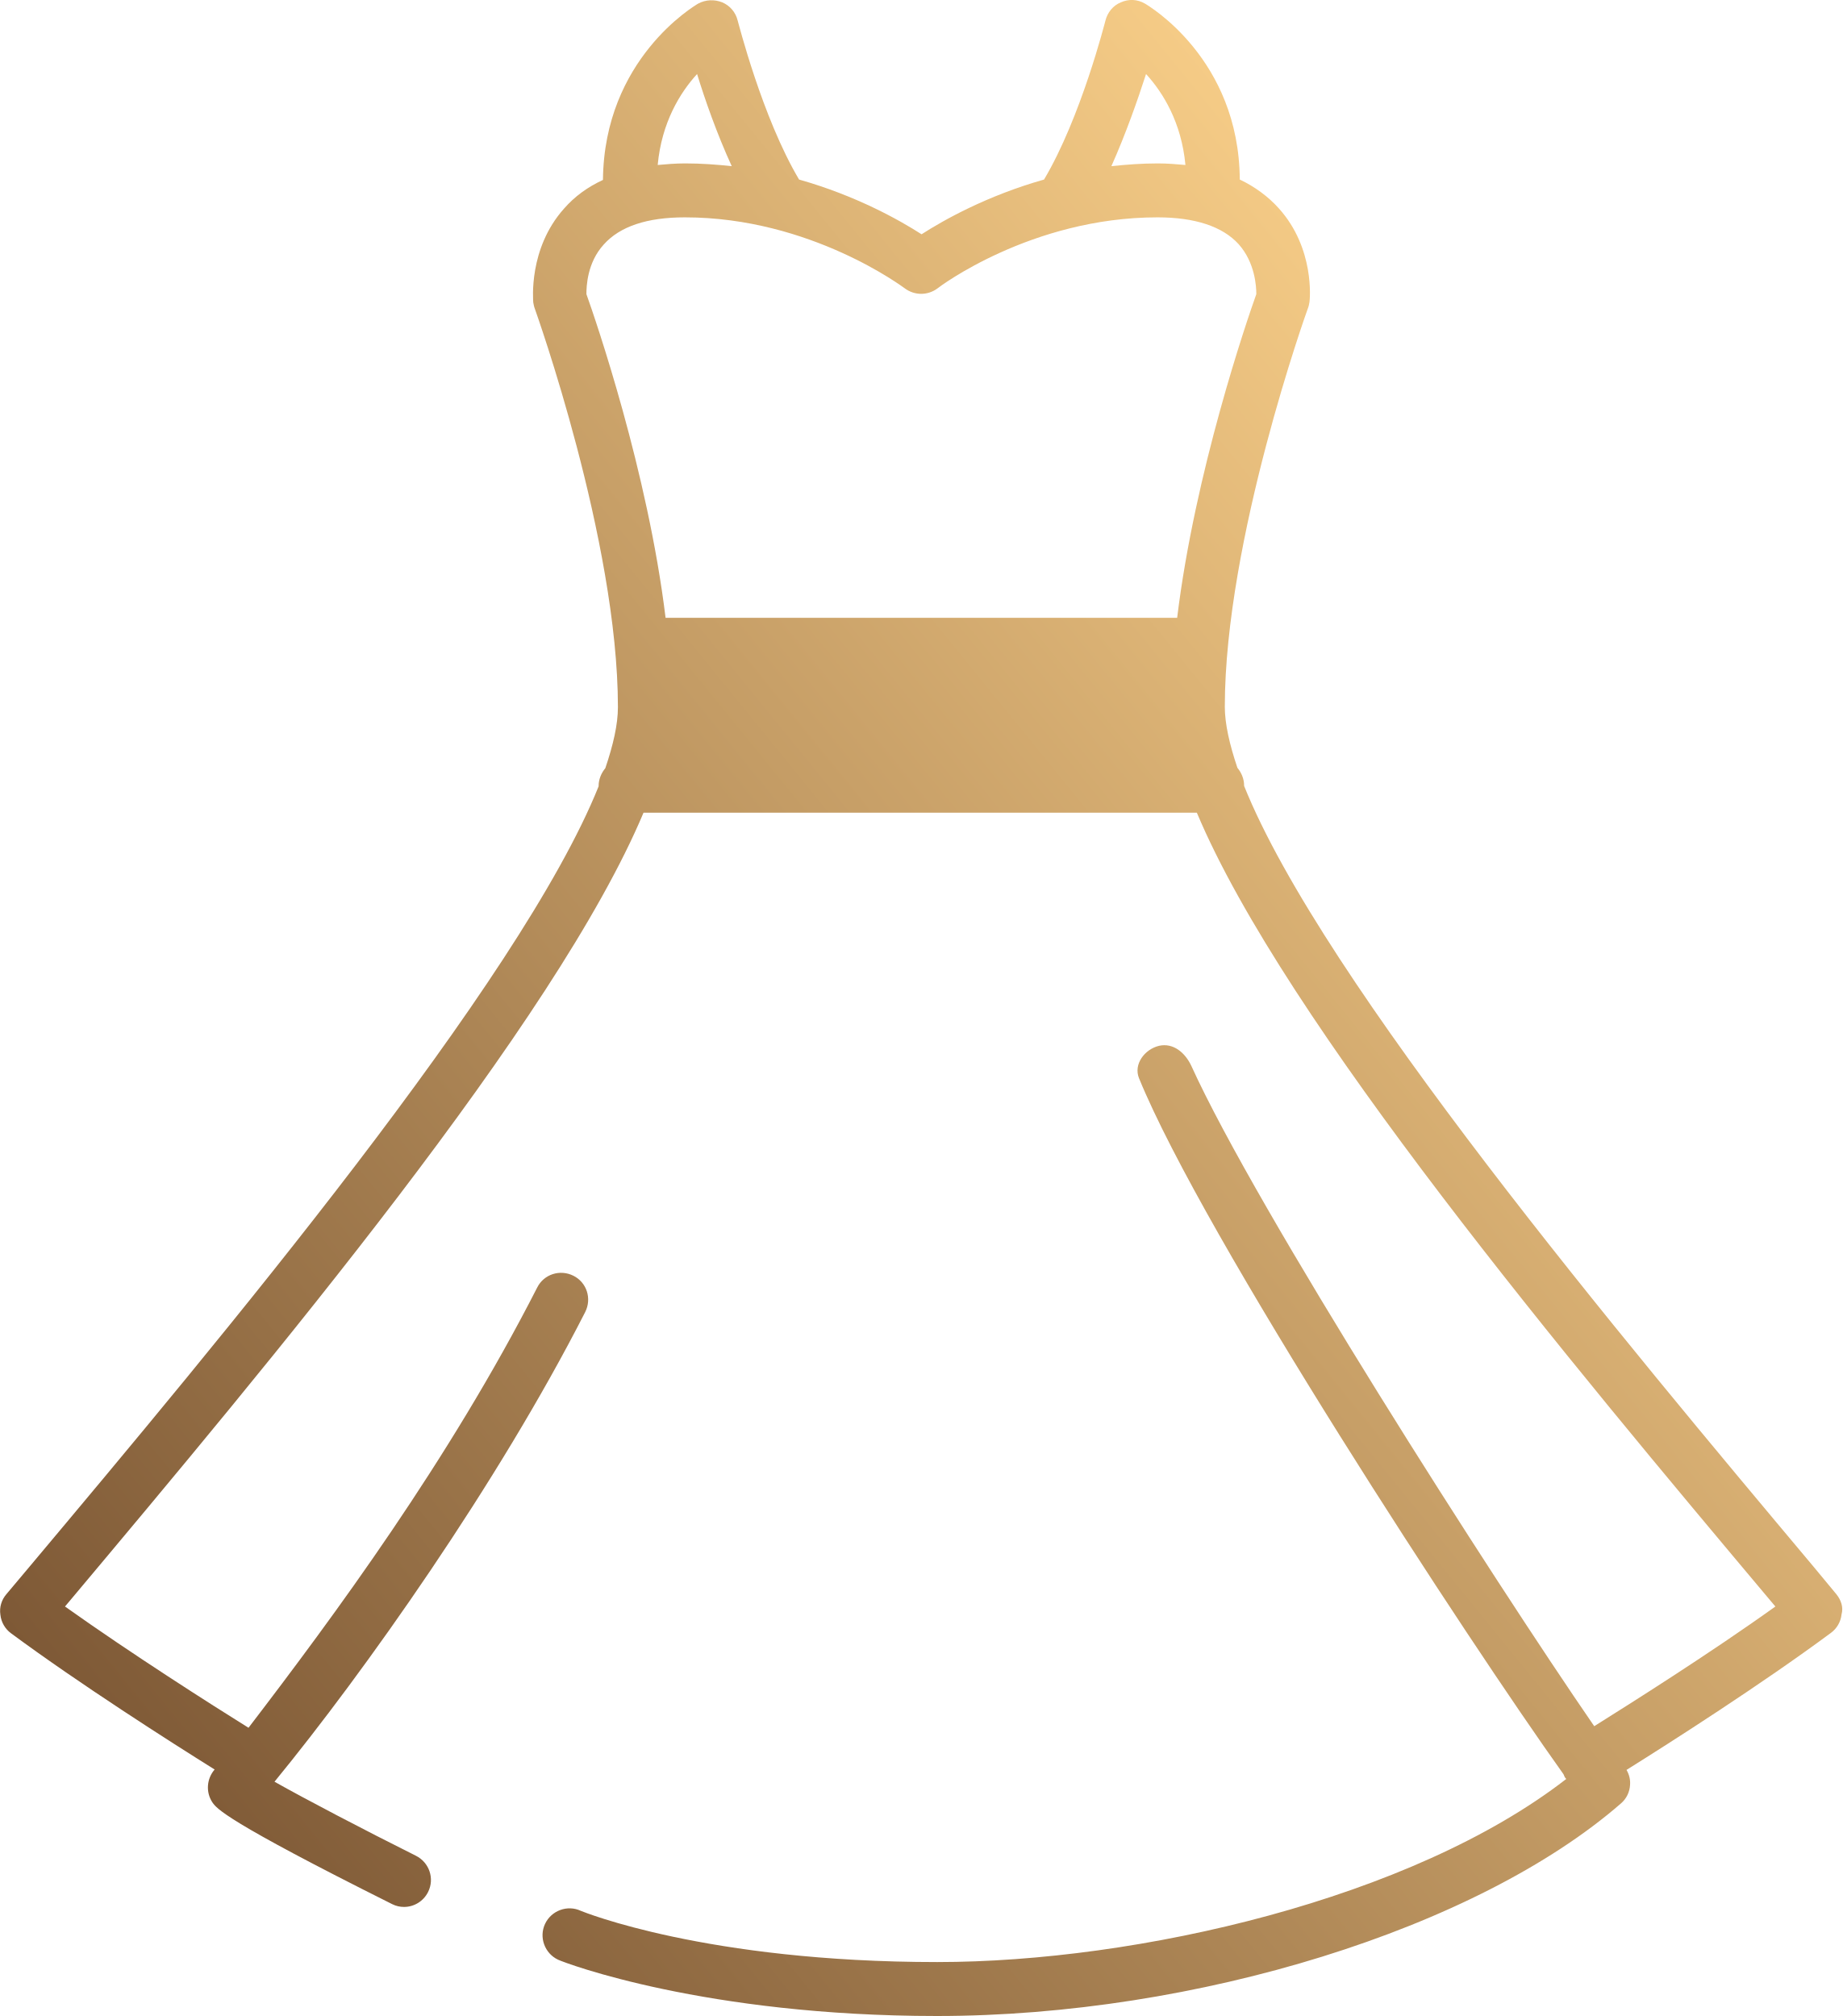
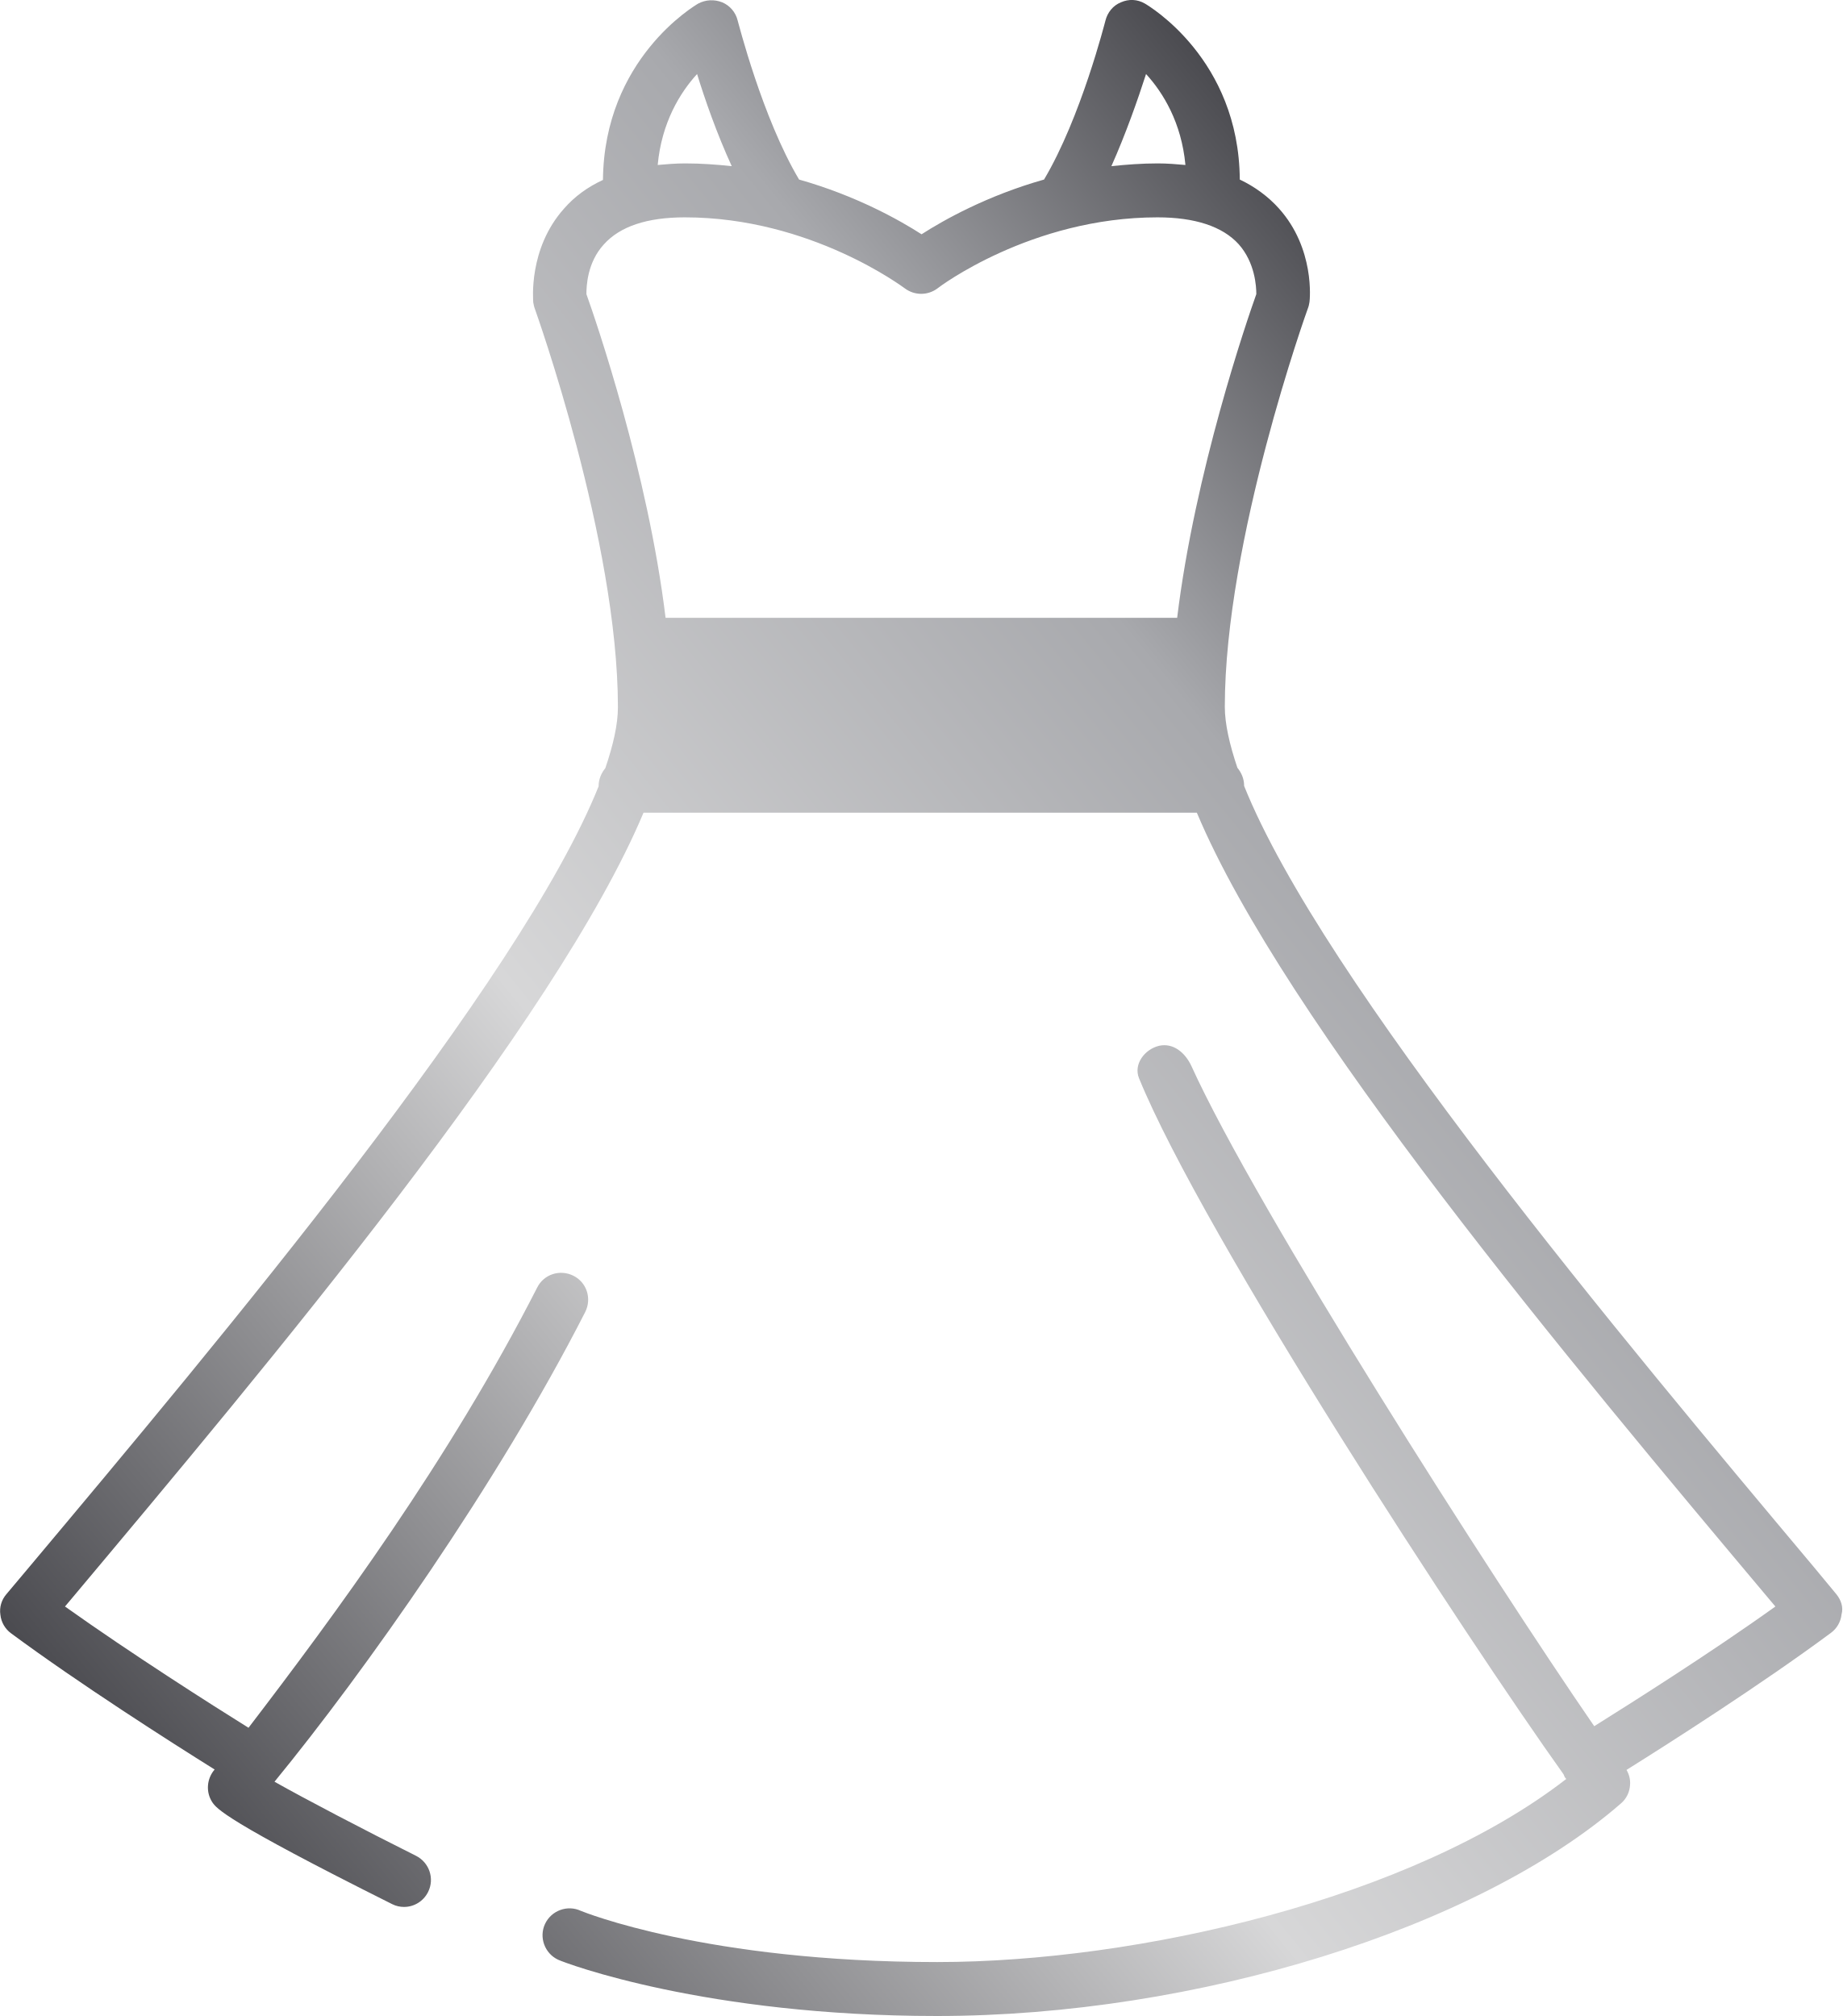
<svg xmlns="http://www.w3.org/2000/svg" version="1.1" id="Capa_1" x="0px" y="0px" viewBox="0 0 467.9 512" style="enable-background:new 0 0 467.9 512;" xml:space="preserve">
  <style type="text/css">
	.st0{fill:url(#SVGID_1_);}
</style>
-   <linearGradient id="SVGID_1_" gradientUnits="userSpaceOnUse" x1="27.916" y1="446.057" x2="406.013" y2="138.648">
-     <stop offset="0" style="stop-color:#7E5936" />
-     <stop offset="1" style="stop-color:#F5CB86" />
+   <linearGradient id="SVGID_1_" gradientUnits="userSpaceOnUse" x1="27.886" y1="68.002" x2="405.977" y2="375.406" gradientTransform="matrix(1 0 0 -1 0 514)">
+     <stop offset="0" style="stop-color:#4B4B50" />
+     <stop offset="0.414" style="stop-color:#D7D7D8" />
+     <stop offset="0.781" style="stop-color:#A8A9AD" />
+     <stop offset="1" style="stop-color:#4B4B50" />
  </linearGradient>
-   <path class="st0" d="M466.3,404.9l-5.8-7c-48.3-57.6-124.7-148.7-144.6-198.3c0,0,0-0.1,0-0.1c0-1.7-0.7-3.3-1.7-4.5  c-2-5.9-3.2-11.2-3.2-15.5c0-42.4,20.9-100.7,21.1-101.2c0.2-0.5,0.3-1,0.4-1.6c0.1-0.6,1.4-13.6-7.8-23.8c-2.7-3-6.1-5.5-9.9-7.3  C314.6,15,291.7,1.5,290.7,0.9c-1.9-1.1-4.1-1.2-6.1-0.3c-2,0.8-3.4,2.6-3.9,4.6c-0.1,0.3-6.2,24.6-15.6,40.4  c-14.5,4.1-25.5,10.3-31.1,13.9c-5.6-3.6-16.6-9.8-31.1-13.9c-9.4-15.8-15.5-40.2-15.6-40.4c-0.5-2.1-2-3.8-3.9-4.6  c-2-0.8-4.2-0.7-6.1,0.3c-1,0.6-23.9,14.1-24.2,44.8c-3.9,1.8-7.2,4.2-9.9,7.3c-9.1,10.2-7.8,23.3-7.8,23.8c0.1,0.5,0.2,1.1,0.4,1.6  c0.2,0.6,21.1,58.9,21.1,101.2c0,4.4-1.2,9.6-3.2,15.5c-1,1.2-1.7,2.8-1.7,4.5c0,0,0,0.1,0,0.1C132.1,249.3,55.7,340.4,7.4,398  l-5.8,6.9c-1.2,1.4-1.8,3.3-1.5,5.2c0.2,1.9,1.2,3.6,2.7,4.7c17.3,12.8,40.5,27.6,51.7,34.6c-2,2.3-2.3,5.7-0.6,8.3  c1.1,1.6,3.1,4.6,45.7,25.9c1,0.5,2,0.7,3,0.7c2.5,0,4.9-1.4,6.1-3.8c1.7-3.4,0.3-7.5-3.1-9.2c-13.4-6.7-28.1-14.4-35.9-18.8  c22.7-27.7,56.8-75.9,78.9-119.3c1.7-3.4,0.4-7.5-3-9.2c-3.4-1.7-7.5-0.4-9.2,3c-22.4,43.9-51.5,83.3-73.3,111.8  c-9.3-5.8-29.6-18.7-46.6-30.8l1.1-1.3c50.9-60.7,123.5-147.2,145.8-200.3h140.5c22.3,53.1,94.9,139.7,145.8,200.3l1.1,1.3  c-16.6,11.9-36.6,24.5-46,30.4c-26-37.8-85.8-131.3-102.3-167.7c-1.6-3.4-4.6-5.9-8.2-5.1c-3.7,0.9-6.5,4.7-5.1,8.2  C305.6,314,372.8,416.7,397,450.6c0.1,0.2,0.2,0.5,0.3,0.7c0.1,0.2,0.3,0.4,0.4,0.5c-39.3,30.5-108.9,46.5-159.7,46.5  c-58.7,0-90-12.8-90.5-13c-3.4-1.6-7.5-0.1-9.1,3.3c-1.6,3.4-0.1,7.5,3.3,9.1c1.9,0.9,37.5,14.3,96.2,14.3  c65.8,0,137.2-22.2,173.7-54c1.4-1.2,2.2-2.9,2.3-4.7c0.1-1.3-0.2-2.6-0.9-3.8c11.2-7,34.5-21.9,51.9-34.8c1.5-1.1,2.5-2.8,2.7-4.7  C468.1,408.2,467.5,406.4,466.3,404.9z M291,18.8c4.3,4.7,9,12.3,10,23.1c-2.2-0.2-4.6-0.4-7-0.4c-4.1,0-8,0.3-11.8,0.7  C285.9,33.9,288.9,25.3,291,18.8z M177,18.8c2,6.5,5,15.1,8.8,23.4c-3.8-0.4-7.7-0.7-11.8-0.7c-2.5,0-4.8,0.2-7,0.4  C168,31.1,172.7,23.5,177,18.8z M153.3,62.1c4.1-4.6,11-6.9,20.6-6.9c32,0,55.6,17.9,55.8,18c2.5,1.9,5.9,1.9,8.4,0  c0.2-0.2,23.7-18,55.8-18c9.5,0,16.5,2.3,20.6,6.8c4.2,4.7,4.5,10.8,4.5,12.7c-2.4,6.7-15.6,45.2-20.1,82.2H169  c-4.5-37-17.7-75.5-20.1-82.2C148.9,72.7,149.1,66.7,153.3,62.1z" />
+   <path class="st0" d="M466.3,404.9l-5.8-7c-48.3-57.6-124.7-148.7-144.6-198.3v-0.1c0-1.7-0.7-3.3-1.7-4.5c-2-5.9-3.2-11.2-3.2-15.5  c0-42.4,20.9-100.7,21.1-101.2s0.3-1,0.4-1.6s1.4-13.6-7.8-23.8c-2.7-3-6.1-5.5-9.9-7.3C314.6,15,291.7,1.5,290.7,0.9  c-1.9-1.1-4.1-1.2-6.1-0.3c-2,0.8-3.4,2.6-3.9,4.6c-0.1,0.3-6.2,24.6-15.6,40.4c-14.5,4.1-25.5,10.3-31.1,13.9  c-5.6-3.6-16.6-9.8-31.1-13.9c-9.4-15.8-15.5-40.2-15.6-40.4c-0.5-2.1-2-3.8-3.9-4.6c-2-0.8-4.2-0.7-6.1,0.3  c-1,0.6-23.9,14.1-24.2,44.8c-3.9,1.8-7.2,4.2-9.9,7.3c-9.1,10.2-7.8,23.3-7.8,23.8c0.1,0.5,0.2,1.1,0.4,1.6  c0.2,0.6,21.1,58.9,21.1,101.2c0,4.4-1.2,9.6-3.2,15.5c-1,1.2-1.7,2.8-1.7,4.5v0.1C132.1,249.3,55.7,340.4,7.4,398l-5.8,6.9  c-1.2,1.4-1.8,3.3-1.5,5.2c0.2,1.9,1.2,3.6,2.7,4.7c17.3,12.8,40.5,27.6,51.7,34.6c-2,2.3-2.3,5.7-0.6,8.3  c1.1,1.6,3.1,4.6,45.7,25.9c1,0.5,2,0.7,3,0.7c2.5,0,4.9-1.4,6.1-3.8c1.7-3.4,0.3-7.5-3.1-9.2c-13.4-6.7-28.1-14.4-35.9-18.8  c22.7-27.7,56.8-75.9,78.9-119.3c1.7-3.4,0.4-7.5-3-9.2s-7.5-0.4-9.2,3c-22.4,43.9-51.5,83.3-73.3,111.8  c-9.3-5.8-29.6-18.7-46.6-30.8l1.1-1.3C68.5,346,141.1,259.5,163.4,206.4h140.5c22.3,53.1,94.9,139.7,145.8,200.3l1.1,1.3  c-16.6,11.9-36.6,24.5-46,30.4c-26-37.8-85.8-131.3-102.3-167.7c-1.6-3.4-4.6-5.9-8.2-5.1c-3.7,0.9-6.5,4.7-5.1,8.2  C305.6,314,372.8,416.7,397,450.6c0.1,0.2,0.2,0.5,0.3,0.7c0.1,0.2,0.3,0.4,0.4,0.5c-39.3,30.5-108.9,46.5-159.7,46.5  c-58.7,0-90-12.8-90.5-13c-3.4-1.6-7.5-0.1-9.1,3.3s-0.1,7.5,3.3,9.1c1.9,0.9,37.5,14.3,96.2,14.3c65.8,0,137.2-22.2,173.7-54  c1.4-1.2,2.2-2.9,2.3-4.7c0.1-1.3-0.2-2.6-0.9-3.8c11.2-7,34.5-21.9,51.9-34.8c1.5-1.1,2.5-2.8,2.7-4.7  C468.1,408.2,467.5,406.4,466.3,404.9z M291,18.8c4.3,4.7,9,12.3,10,23.1c-2.2-0.2-4.6-0.4-7-0.4c-4.1,0-8,0.3-11.8,0.7  C285.9,33.9,288.9,25.3,291,18.8z M177,18.8c2,6.5,5,15.1,8.8,23.4c-3.8-0.4-7.7-0.7-11.8-0.7c-2.5,0-4.8,0.2-7,0.4  C168,31.1,172.7,23.5,177,18.8z M153.3,62.1c4.1-4.6,11-6.9,20.6-6.9c32,0,55.6,17.9,55.8,18c2.5,1.9,5.9,1.9,8.4,0  c0.2-0.2,23.7-18,55.8-18c9.5,0,16.5,2.3,20.6,6.8c4.2,4.7,4.5,10.8,4.5,12.7c-2.4,6.7-15.6,45.2-20.1,82.2H169  c-4.5-37-17.7-75.5-20.1-82.2C148.9,72.7,149.1,66.7,153.3,62.1z" />
</svg>
